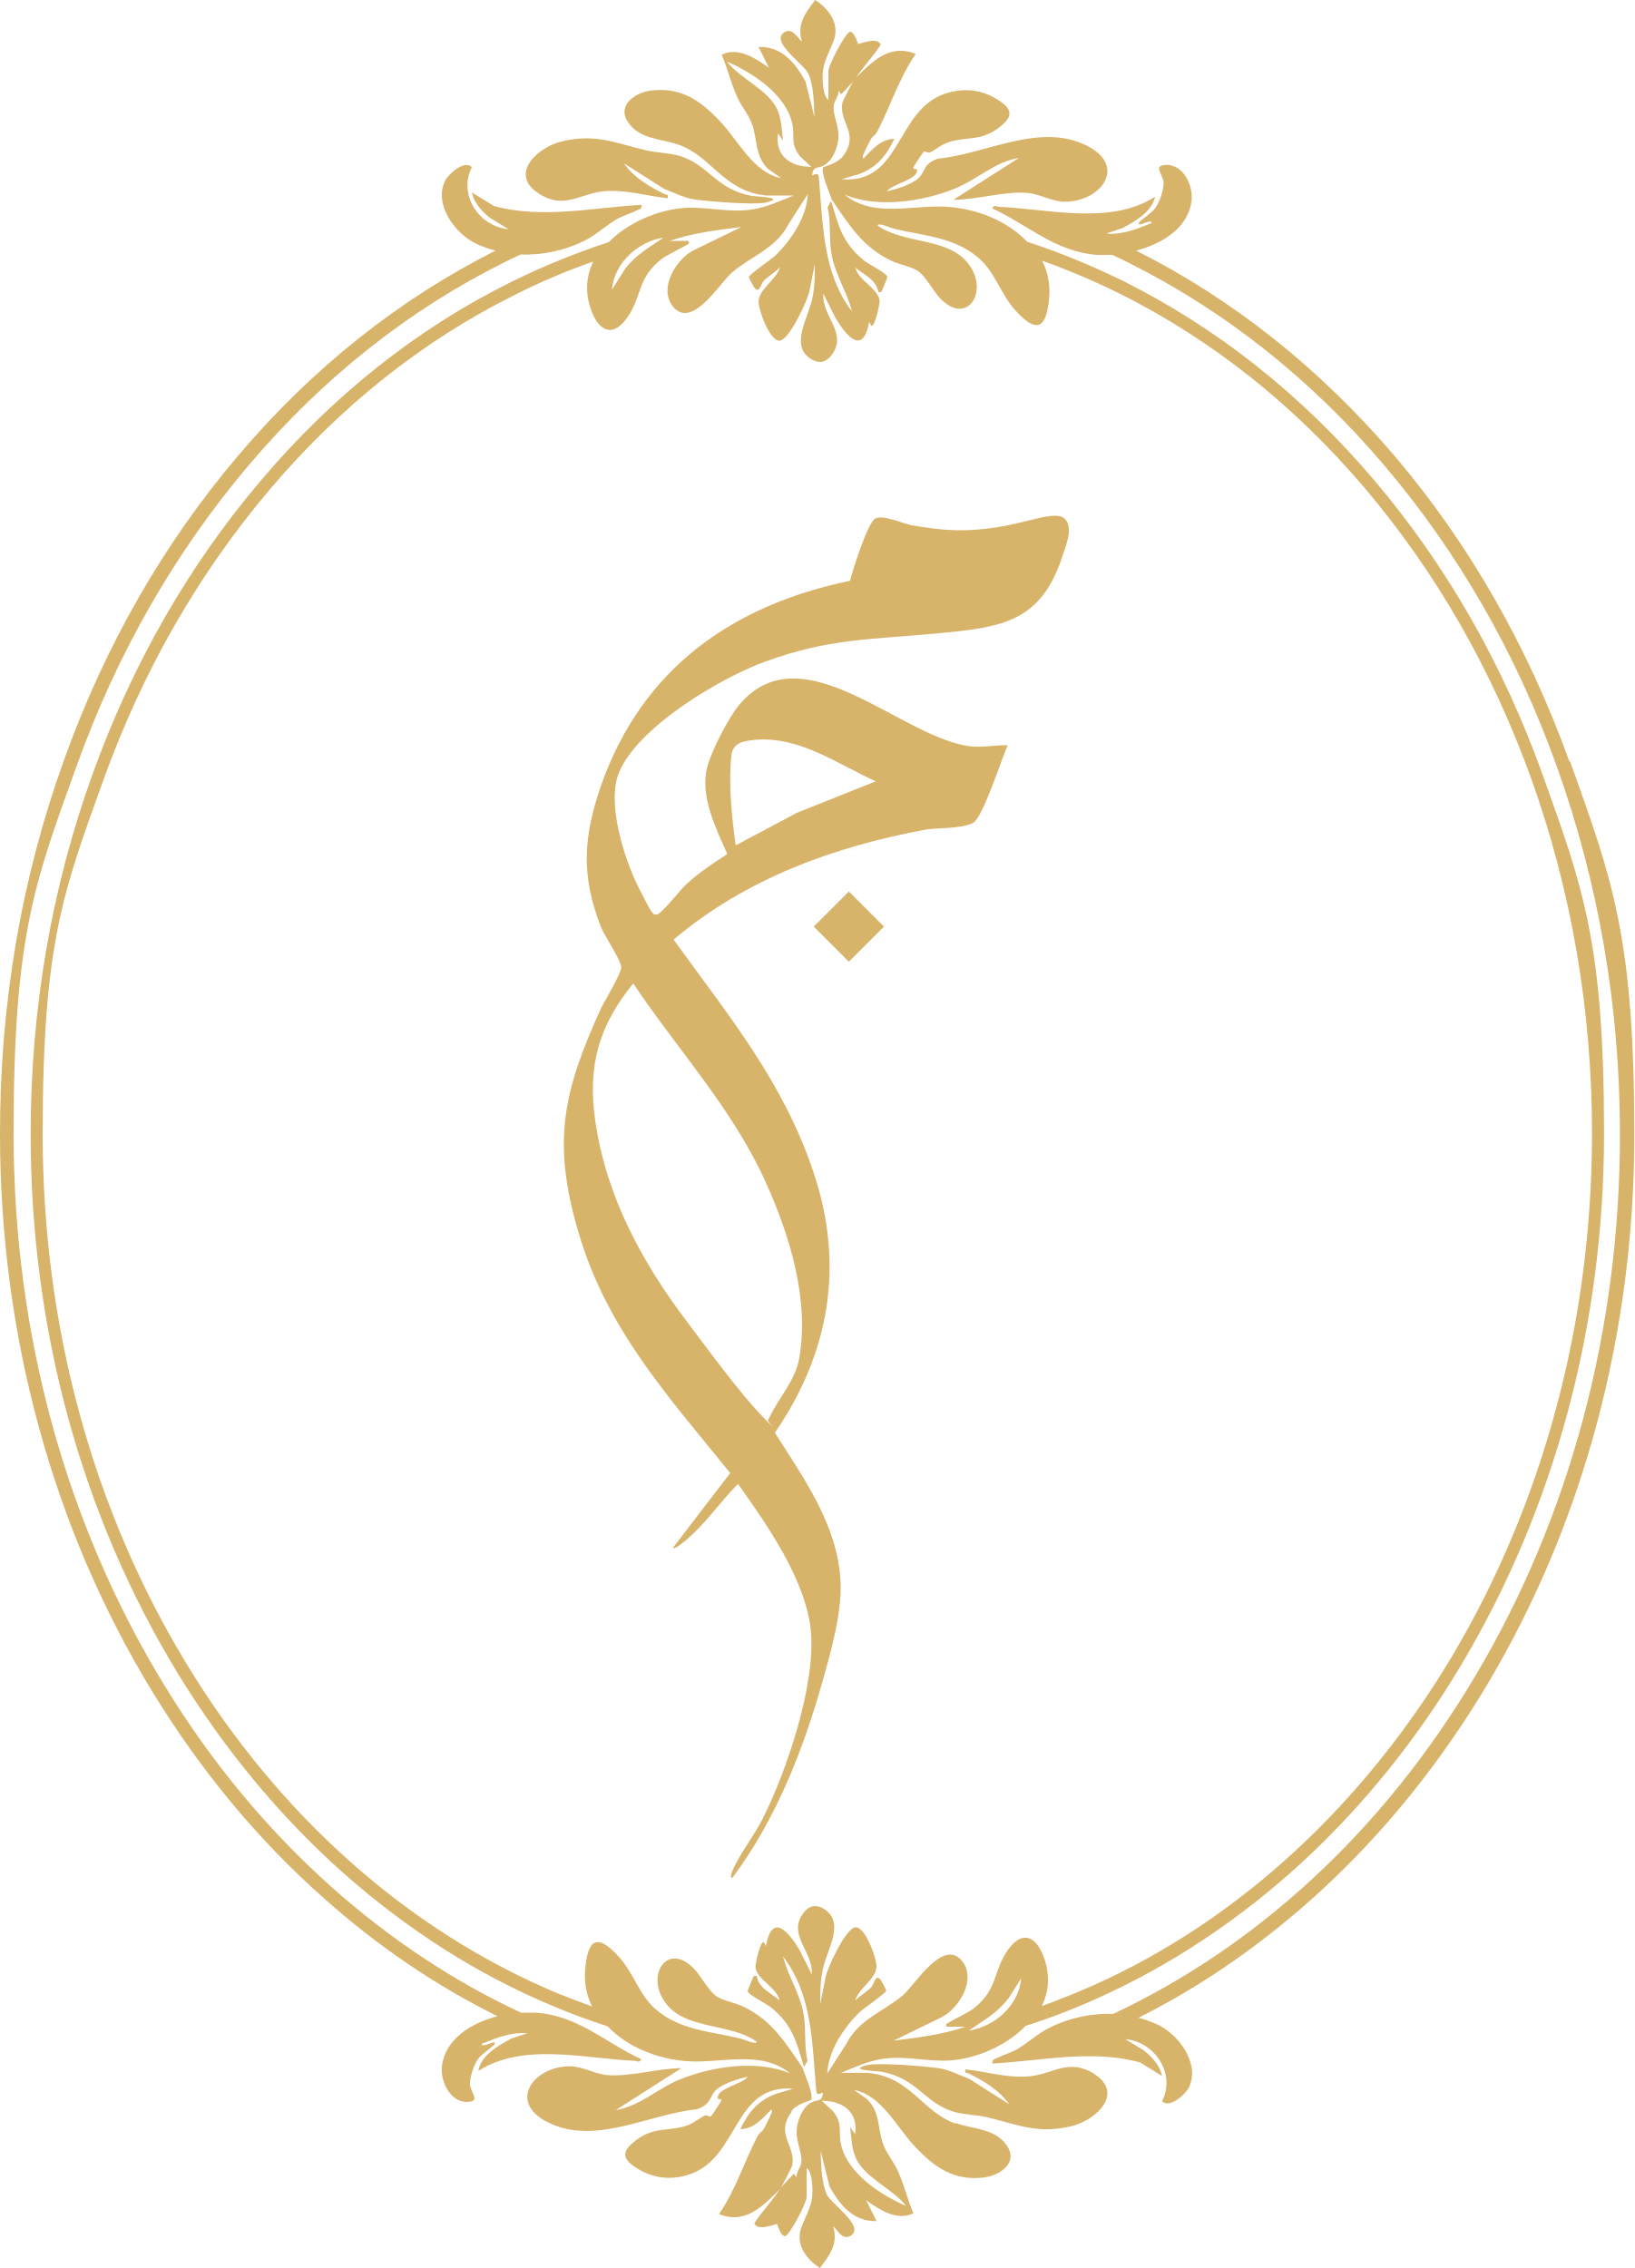
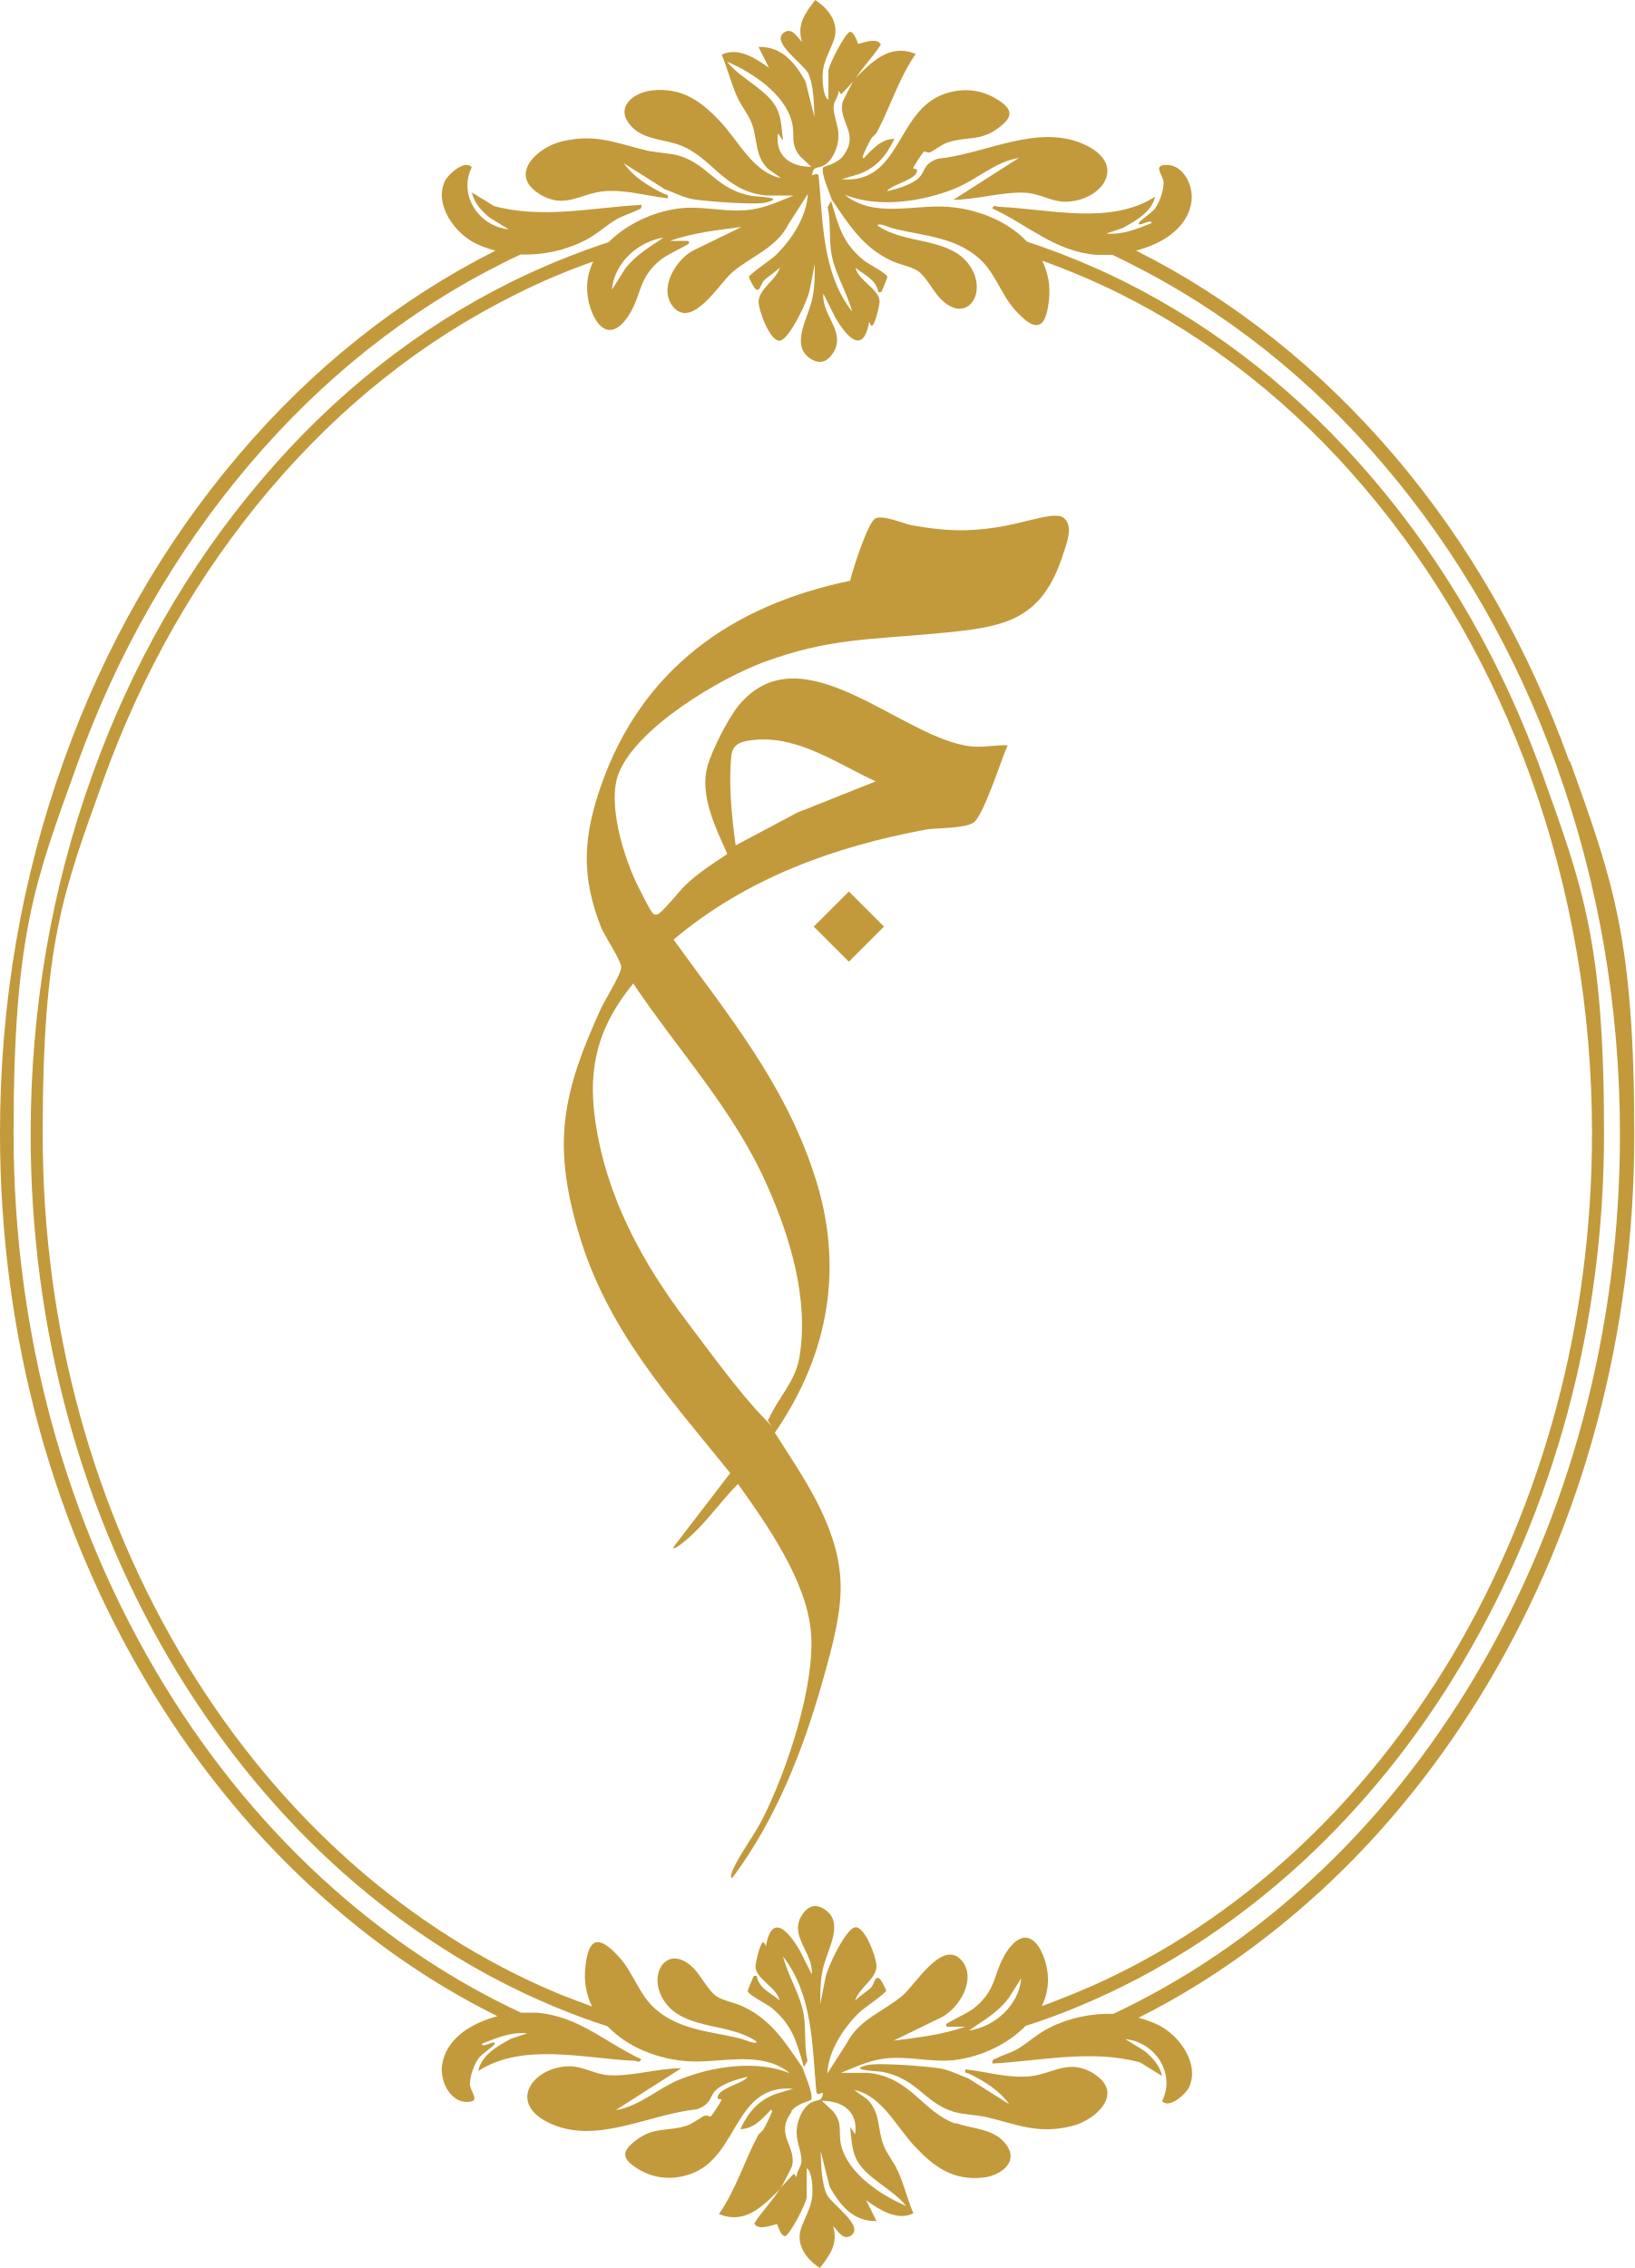
<svg xmlns="http://www.w3.org/2000/svg" id="Layer_1" version="1.1" viewBox="0 0 421.2 584.6">
  <defs>
    <style>
      .st0 {
-         fill: #D8B36A;
+         fill: #C29A3C;
      }
    </style>
  </defs>
  <path class="st0" d="M404.4,196.1c-10.6-29.4-25.7-55.9-45-78.6-19.3-22.6-41.7-40.4-66.6-52.9,6.9-1.8,13.4-5.9,14.3-12.8.5-4.3-2.5-10.1-7.4-9.2-2.2.4,0,2.5.2,4.4,0,2.1-1,5-2.2,6.7-.8,1.1-3.9,3.2-4.1,3.6-.9,1.7,3.3-1.2,3.2.2-3.7,1.5-7.6,3.1-11.7,2.7l4.2-1.4c3.3-1.8,7.5-4.1,8.4-8.1-11.5,7.4-27.2,3.2-40.3,2.6-.7,0-1-.7-1.7.4,9.3,4.3,16.1,11.1,26.9,12h4.1c1.5.7,2.9,1.4,4.3,2.1,24.6,12.3,46.8,29.8,65.8,52.2s34,48.4,44.4,77.5c10.8,30.1,16.3,62,16.3,94.9,0,50.4-12.9,98.7-37.4,139.8-11.8,19.8-25.9,37.4-42.1,52.3-15.6,14.4-32.8,26-51.1,34.6-5.7-.2-11.6,1.1-16.5,3.6-3,1.5-5.5,3.9-8.4,5.6-1.7.9-3.5,1.4-5.1,2.2-.7.3-1.3.4-1.1,1.4,12.6-.7,25.6-3.7,38-.3l5.7,3.5c-.6-2.7-2.5-4.8-4.6-6.5l-4.9-3c7.6.7,13.1,8.8,9.5,16,1.8,2,6-1.7,6.9-3.5,3-6.2-2.7-13.8-8.2-16.3-1.5-.7-3.2-1.3-4.8-1.7,16.8-8.4,32.6-19.5,47.1-32.8,16.4-15.1,30.8-33,42.8-53.1,24.8-41.6,37.9-90.6,37.9-141.6s-5.6-65.7-16.5-96.2l-.3-.3h0Z" />
  <path class="st0" d="M246.3,547.4c-8.6-3-11.5-12-22.6-13.1h-7c3.5-1.4,6.8-3,10.7-3.6,6.1-.9,11.7.8,17.5.4,6.8-.5,14.5-3.8,19.4-8.9,6.3-2,12.5-4.4,18.7-7.2,18.9-8.5,36.6-20.3,52.6-35,15.8-14.6,29.7-31.8,41.2-51.2,23.9-40.2,36.6-87.4,36.6-136.6s-5.4-63.4-15.9-92.7c-10.2-28.4-24.8-53.9-43.4-75.8s-40.3-39.1-64.5-51.2c-8.1-4-16.4-7.4-24.9-10.2-5.1-5.4-13-8.5-20.6-9-8.7-.6-18.9,3-26.4-3.1,8.6,3.5,20,1.8,28.4-1.6,5.7-2.3,10.3-6.9,16.5-7.9l-16.9,10.8c5.9,0,13-2.2,18.8-1.8,3.3.2,6.7,2.3,9.9,2.3,9.3,0,16.2-9.1,5.8-14.4-12.2-6.2-26,2.1-38.5,3.3-4.4,1.6-2.8,3.6-5.7,5.6-1.9,1.3-5.1,2.3-7.4,2.8,1.2-1.9,8.2-3,7.7-5.6,0-.3-1.1,0-.9-.5,0-.2,2.5-4.1,2.8-4.2,0,0,.9.4,1.4.3.8-.2,2.9-2,4.7-2.6,4.9-1.6,8.3-.2,13-3.7,4-3,3.8-4.9-.5-7.5-4.1-2.5-8.8-2.9-13.4-1.3-12.6,4.4-11.1,23.3-26.5,22l4.4-1.3c4.6-1.7,7.1-4.7,9.2-9.1-3.4,0-5.7,2.7-7.9,5-.3,0-.3-.5-.2-.7.4-1,1.5-3.3,2.1-4.3.3-.6,1.1-1,1.5-1.7,3.5-6.7,5.7-14,10-20.2-6.9-2.8-11.4,2.2-15.8,6.5-.5.8-3,5.6-3.1,6.1-.9,5.2,4.5,7.9.2,13.7-1.6,2.1-5.1,2.7-5.2,3-.5,1.7,1.7,6.4,2.3,8.3,4.4,6.4,7.9,12.2,15.3,15.7,2.1,1,5.1,1.5,6.8,2.6,2.2,1.5,4,5.3,5.9,7.2,7.1,7.3,13-2.5,6.6-9.7-5.4-6-16-4.5-22.6-9-.7-.6.4-.4.8-.4,1.2.3,2.2.8,3.4,1.1,7.5,1.8,15.3,2.1,21.5,7.4,4.3,3.6,5.8,9.4,9.5,13.5,4.7,5.2,7.8,5.9,8.7-2.2.5-4-.2-7.5-1.7-10.5,6.7,2.4,13.3,5.2,19.8,8.4,23.7,11.8,45.1,28.7,63.4,50.3s32.7,46.7,42.8,74.7c10.4,29,15.7,59.8,15.7,91.5,0,48.5-12.5,95.1-36,134.7-11.4,19.1-25,36-40.6,50.4-15.7,14.5-33.1,26.1-51.6,34.4-4.5,2-9,3.8-13.6,5.5,1.7-3.5,2.2-7.6.7-12.1-2.1-6.2-6-7.8-9.9-1.7-3.4,5.4-2.3,9.7-8.5,14.5-1.3,1-6.7,3.6-6.9,3.9-.4.9.7.7,1.1.7h3.8c-6,2.1-12.3,2.8-18.5,3.6l12.3-6c4.6-2.3,9.2-9.9,5.3-14.6-4.9-5.8-11.9,6-15.1,8.8-4.8,4.2-11.4,6.2-14.6,12.5l-5,7.8c.3-5.9,4.2-11.8,8.3-15.8,1-1,6.8-4.9,6.9-5.6,0-.2-1.1-2.3-1.3-2.6-1.5-2-1.7.8-2.6,1.8-1,1-3,2.2-4.1,3.4.9-3.3,5.3-5.4,5.5-8.8,0-2.3-3-10.6-5.6-10.1-2.4.5-7.2,10.5-7.6,13.2l-1.3,6.6c0-2.9,0-5.8.6-8.7.9-5,5.9-12.1.6-15.7-2.7-1.8-4.7-.7-6.2,1.9-2.8,5.2,3.3,9.4,2.8,14.8l-3.1-6.2c-2.8-4.7-7.1-9.9-8.7-1.1l-.5-.9c-.9-.8-2.2,5.5-2.2,6.1,0,3.3,5.6,5.5,6.2,8.8-2.3-2-5.2-2.9-5.9-6.3-.9,0-.7,0-1,.6-.2.5-1.3,3.1-1.3,3.3,0,.9,4.9,3.3,6.1,4.3,5.6,4.6,6.5,9,8.4,15.3l.9-1.6c-.9-3.9-.3-8.2-1-12.1-.9-5.1-4-9.8-5.3-14.8,7.7,9.9,7.5,23,8.6,34.9.3,1.2,1.5,0,1.7.3-.3,2.5-1.4,1.5-3.1,2.5-2.4,1.4-3.7,5-3.7,7.7s1.6,5.7,1.2,7.9c-.2,1.1-1.3,2.3-1.2,3.6l-.7-.9c-1.2,1.2-2.2,2.4-3.4,3.6-2,3.3-4.7,5.9-6.8,9.2,1,2.2,5.6,0,5.9.2,0,0,.9,3.1,2,3.1s5.6-8.6,5.6-10.1v-7.4c.8.3,1.2,2.3,1.3,3,.7,5.7-.6,7.1-2.5,11.8-1.9,4.5.8,8.4,4.6,10.9,2.6-3.4,4.8-6.3,3.4-10.8,1.3,1.2,2.6,4,4.8,2.3,3.1-2.5-5.3-8.1-6.4-10.4-1.4-3-1.5-8-1.6-11.3l2.3,9.2c2.6,4.7,6.1,9.1,12.1,8.9l-2.7-5.4c3.3,2.4,8,5.5,12.2,3.4-1.5-3.5-2.4-7.4-4-10.9-1-2.3-2.9-4.5-3.7-6.7-1.6-4-.7-8.3-4.2-11.8l-3.4-2.4c7.2,1.4,11,9.7,15.8,14.7,4.9,5.2,9.8,8.7,17.4,7.9,4.1-.4,9.2-3.6,6.3-8.1-3-4.6-8.6-4.3-13.1-5.9h-.2ZM259.8,515.3l3.4-5.4c-.6,7-6.8,12.5-13.5,13.5,3.7-2.6,7.3-4.5,10.1-8.2h0ZM220.4,550.1l-1.3-1.8c.3,2.6.4,5.5,1.4,7.8,2.2,5.2,9.7,8.1,13,12.5-6.5-2.8-14.9-8.3-16.7-15.6-.9-3.6.6-5.4-2.1-8.8l-2.9-2.7c5.4,0,9.4,2.8,8.6,8.6Z" />
  <path class="st0" d="M203.9,544.2c1.6-2.1,5.1-2.7,5.2-3,.5-1.7-1.7-6.4-2.3-8.3-4.4-6.4-7.9-12.2-15.3-15.7-2.1-1-5.1-1.5-6.8-2.6-2.2-1.5-4-5.3-5.9-7.2-7.1-7.3-13,2.5-6.6,9.7,5.4,6,16,4.5,22.6,9,.7.6-.4.4-.8.4-1.2-.3-2.2-.8-3.4-1.1-7.5-1.8-15.3-2.1-21.5-7.4-4.3-3.6-5.8-9.4-9.5-13.5-4.7-5.2-7.8-5.9-8.7,2.2-.5,4,.2,7.5,1.7,10.5-3-1.1-5.9-2.2-8.9-3.4-19.1-8-37.1-19.4-53.3-33.8-16.1-14.3-30.2-31.3-42-50.6-24.5-40.1-37.4-87.5-37.4-137s5.3-62.5,15.7-91.5c10.1-28,24.5-53.1,42.8-74.7,18.3-21.6,39.6-38.5,63.4-50.3,6.5-3.3,13.2-6.1,20-8.5-1.7,3.5-2.2,7.6-.7,12.1,2.1,6.2,6,7.8,9.9,1.7,3.4-5.4,2.3-9.7,8.5-14.5,1.3-1,6.7-3.6,6.9-3.9.4-.9-.7-.7-1.1-.7h-3.8c6-2.1,12.3-2.8,18.5-3.6l-12.3,6c-4.6,2.3-9.2,9.9-5.3,14.6,4.9,5.8,11.9-6,15.1-8.8,4.8-4.2,11.4-6.2,14.6-12.5l5-7.8c-.3,5.9-4.2,11.8-8.3,15.8-1,1-6.8,4.9-6.9,5.6,0,.2,1.1,2.3,1.3,2.6,1.5,2,1.7-.8,2.6-1.7,1-1,3-2.2,4.1-3.4-.9,3.3-5.3,5.4-5.5,8.8,0,2.3,3,10.6,5.6,10.1,2.4-.5,7.2-10.5,7.6-13.2l1.3-6.6c0,2.9,0,5.8-.6,8.7-.9,5-5.9,12.1-.6,15.7,2.7,1.8,4.7.7,6.2-1.9,2.8-5.2-3.3-9.4-2.8-14.8l3.1,6.2c2.8,4.7,7.1,9.9,8.7,1.1l.5.9c.9.8,2.2-5.5,2.2-6.1,0-3.3-5.6-5.5-6.2-8.8,2.3,2,5.2,2.9,5.9,6.3.9,0,.7,0,1-.6.2-.5,1.3-3.1,1.3-3.3,0-.9-4.9-3.3-6.1-4.3-5.6-4.6-6.5-9-8.4-15.3l-.9,1.6c.9,3.9.3,8.2,1,12.1.9,5.1,4,9.8,5.3,14.8-7.7-9.9-7.5-23-8.6-34.9-.3-1.2-1.5,0-1.7-.3.3-2.5,1.4-1.5,3.1-2.5,2.4-1.4,3.7-5,3.7-7.7s-1.6-5.7-1.2-7.9c.2-1.1,1.3-2.3,1.2-3.6l.7.9c1.2-1.2,2.2-2.4,3.4-3.6,2-3.3,4.7-5.9,6.8-9.2-1-2.2-5.6,0-5.9-.2,0-.1-.9-3.1-2-3.1s-5.6,8.6-5.6,10.1v7.4c-.8-.3-1.2-2.3-1.3-3-.7-5.7.6-7.1,2.5-11.8,1.9-4.5-.8-8.4-4.6-10.9-2.6,3.4-4.8,6.3-3.4,10.8-1.3-1.2-2.6-4-4.8-2.3-3.1,2.5,5.3,8.1,6.4,10.4,1.4,3,1.5,8,1.6,11.3l-2.3-9.2c-2.6-4.7-6.1-9.1-12.1-8.9l2.7,5.4c-3.3-2.4-8-5.5-12.2-3.4,1.5,3.5,2.4,7.4,4,10.9,1,2.3,2.9,4.5,3.7,6.7,1.6,4,.7,8.3,4.2,11.8l3.4,2.4c-7.2-1.4-11-9.7-15.8-14.7-4.9-5.2-9.8-8.7-17.4-7.9-4.1.4-9.2,3.6-6.3,8.1,3,4.6,8.6,4.3,13.1,5.9,8.6,3,11.5,12,22.6,13.1h7c-3.5,1.4-6.8,3-10.7,3.6-6.1.9-11.7-.8-17.5-.4-6.8.5-14.5,3.8-19.4,8.8-8.5,2.8-16.9,6.2-25.2,10.3-24.2,12-45.9,29.2-64.5,51.2-18.6,21.9-33.2,47.4-43.4,75.8-10.6,29.4-15.9,60.6-15.9,92.7,0,50.2,13.1,98.2,37.9,138.9,12,19.6,26.3,36.9,42.7,51.5,16.6,14.7,34.8,26.3,54.3,34.4,4.5,1.9,9.1,3.6,13.8,5.1,5.1,5.4,13,8.5,20.6,9,8.7.6,18.9-3,26.4,3.1-8.6-3.5-20-1.8-28.4,1.6-5.7,2.3-10.3,6.9-16.5,7.9l16.9-10.8c-5.9,0-13,2.2-18.8,1.8-3.3-.2-6.7-2.3-9.9-2.3-9.3,0-16.2,9.1-5.8,14.4,12.2,6.2,26-2.1,38.5-3.3,4.4-1.6,2.8-3.6,5.7-5.6,1.9-1.3,5.1-2.3,7.4-2.8-1.2,1.9-8.2,3-7.7,5.6,0,.3,1.1,0,.9.5,0,.2-2.5,4.1-2.8,4.2,0,0-.9-.4-1.4-.3-.8.2-2.9,2-4.7,2.6-4.9,1.6-8.3.2-13,3.7-4,3-3.8,4.9.5,7.5,4.1,2.5,8.8,2.9,13.4,1.3,12.6-4.4,11.1-23.3,26.5-22l-4.4,1.3c-4.6,1.7-7.1,4.7-9.2,9.1,3.4,0,5.7-2.7,7.9-5,.3,0,.3.5.2.7-.4,1-1.5,3.3-2.1,4.3-.3.6-1.1,1-1.5,1.7-3.5,6.7-5.7,14-10,20.2,6.9,2.8,11.4-2.2,15.8-6.5.5-.8,3-5.6,3.1-6.1.9-5.2-4.5-7.9-.2-13.7v-.2h-.1ZM200.5,34.4l1.3,1.8c-.3-2.6-.4-5.5-1.4-7.8-2.2-5.2-9.7-8.1-13-12.5,6.5,2.8,14.9,8.3,16.7,15.6.9,3.6-.6,5.4,2.1,8.8l2.9,2.7c-5.4,0-9.4-2.8-8.6-8.6ZM171.2,61.1c-3.7,2.6-7.3,4.5-10.1,8.2l-3.4,5.4c.6-7,6.8-12.5,13.5-13.5h0Z" />
  <path class="st0" d="M282.1,534.6c-6.7-4.2-10.6,0-16.8.6-5.7.5-10.9-1.2-16.5-1.8-.2,1.2.3.8.9,1.1,3.9,1.9,7.9,4.3,10.4,7.9l-10.4-6.6c-2.4-.9-5.1-2.3-7.7-2.7-3.5-.5-15.5-1.5-18.5-.8-5.3,1.3,2.2,1.5,3.6,1.7,9.2,1.6,11.1,8,18.6,10.3,2.7.8,5.8.8,8.5,1.4,8.1,1.9,13.2,4.5,22.1,2.3,6.3-1.6,13.5-8.5,5.7-13.4h.1,0Z" />
  <path class="st0" d="M123.3,533.8c11.5-7.4,27.2-3.2,40.3-2.6.7,0,1,.7,1.7-.4-9.3-4.3-16.1-11.1-26.9-12h-4.1c-17.2-8-33.5-18.8-48.4-32-16.7-14.8-31.4-32.5-43.6-52.5C16.9,392.7,3.5,343.6,3.5,292.2s5.5-64.9,16.3-94.9c10.4-29,25.4-55.1,44.4-77.5s41.1-39.9,65.8-52.2c1.4-.7,2.8-1.4,4.2-2,5.8.2,11.6-1.1,16.5-3.6,3-1.5,5.5-3.9,8.4-5.6,1.7-.9,3.5-1.4,5.1-2.2.7-.3,1.3-.4,1.1-1.4-12.6.7-25.6,3.7-38,.3l-5.7-3.5c.6,2.7,2.5,4.8,4.6,6.5l4.9,3c-7.6-.7-13.1-8.8-9.5-16-1.8-2-6,1.7-6.9,3.5-3,6.2,2.7,13.8,8.2,16.3,1.5.7,3.2,1.3,4.8,1.7-24.8,12.5-47.1,30.2-66.2,52.7-19.3,22.7-34.5,49.2-45,78.6C5.5,226.4,0,258.7,0,292.1c0,52.1,13.6,101.9,39.3,144,12.4,20.3,27.3,38.3,44.3,53.3,13.8,12.3,28.7,22.4,44.6,30.3-6.9,1.8-13.4,5.9-14.3,12.8-.5,4.3,2.5,10.1,7.4,9.2,2.2-.4,0-2.5-.2-4.4,0-2.1,1-5,2.2-6.7.8-1.1,3.9-3.2,4.1-3.6.9-1.7-3.3,1.2-3.2-.2,3.7-1.5,7.6-3.1,11.7-2.7l-4.2,1.4c-3.3,1.8-7.5,4.1-8.4,8.1,0,0,0,.2,0,.2Z" />
  <path class="st0" d="M138.8,49.9c6.7,4.2,10.6,0,16.8-.6,5.7-.5,10.9,1.2,16.5,1.8.2-1.2-.3-.8-.9-1.1-3.9-1.9-7.9-4.3-10.4-7.9l10.4,6.6c2.4.9,5.1,2.3,7.7,2.7,3.5.5,15.5,1.5,18.5.8,5.3-1.3-2.2-1.5-3.6-1.7-9.2-1.6-11.1-8-18.6-10.3-2.7-.8-5.8-.8-8.5-1.4-8.1-1.9-13.2-4.5-22.1-2.3-6.3,1.6-13.5,8.5-5.7,13.4h-.1,0Z" />
  <g>
    <g id="mtwiM9">
      <path class="st0" d="M187.4,220c-3-6.7-7.1-15-5.1-22.4,1.1-4.1,5.4-12.5,8.1-15.8,16.4-19.7,42.1,8.8,60,10.6,3.1.3,6.2-.4,9.3-.3-1.6,3.5-6.3,18.5-8.9,20s-9.5,1.3-12,1.7c-23.8,4.4-46.5,12.6-65.2,28.4,14.1,19.5,28.4,36.8,36.1,60.1,8,23.8,4.1,46.5-10,67,7.3,11.5,16.1,23.7,16.9,37.9.5,8.2-2.3,17.9-4.5,25.8-5.1,18.1-12.1,36-23.4,51.1-.7-.3,0-1.5.1-2,1.9-4.3,5.6-9,7.8-13.4,6.2-12.3,13.6-34.4,12.4-48.1-1.2-13.2-11.3-27.6-18.8-38.1-4.5,4.5-8.4,10.3-13.3,14.4-.5.4-3,2.6-3.5,2.1l14.8-19.3c-15.9-19.7-31.8-37-39.1-62-6.9-23.3-4-36.3,5.8-57.8,1-2.1,5.3-9,5.2-10.7s-4.4-8.2-5.2-10.2c-5.2-13.3-4.6-23.2,0-36.5,10.5-30,33.7-46.5,64.2-52.8.6-2.7,4.5-14.8,6.4-16s7.6,1.4,9.5,1.7c8.2,1.4,13.7,1.8,22,.5s15.2-4.4,17.4-2.2.5,6.4-.3,8.8c-5.6,18-15.7,19.2-33,20.8s-27.5,1.3-43.8,7.2c-11.6,4.2-33,16.9-37.8,28.7-3.2,7.8,1.4,22.3,5.1,29.6s3.7,7.1,4.8,6.9,6.1-6.5,7.3-7.6c3.1-2.9,6.9-5.5,10.5-7.8ZM225.7,201.4c-9.9-4.5-19.7-11.7-31.1-10.7-3,.3-5.7.7-6.1,4-.8,7.2.1,16,1.1,23.2l15.8-8.4,20.3-8.1ZM198.1,365.8c2.4-5.4,6.9-9.8,7.9-15.8,2.6-14.9-2.4-31.3-8.4-44.7-8.5-19.2-22.8-34.5-34.4-51.8-8.9,10.9-11.8,21.3-9.8,35.3,2.8,19.6,12.1,36.7,23.9,52.2,5.2,6.9,13.3,18,19.1,24s.7,1,1.6.8Z" />
    </g>
    <rect class="st0" x="212.4" y="232.4" width="12.8" height="12.8" transform="translate(-104.8 224.7) rotate(-45)" />
  </g>
</svg>
